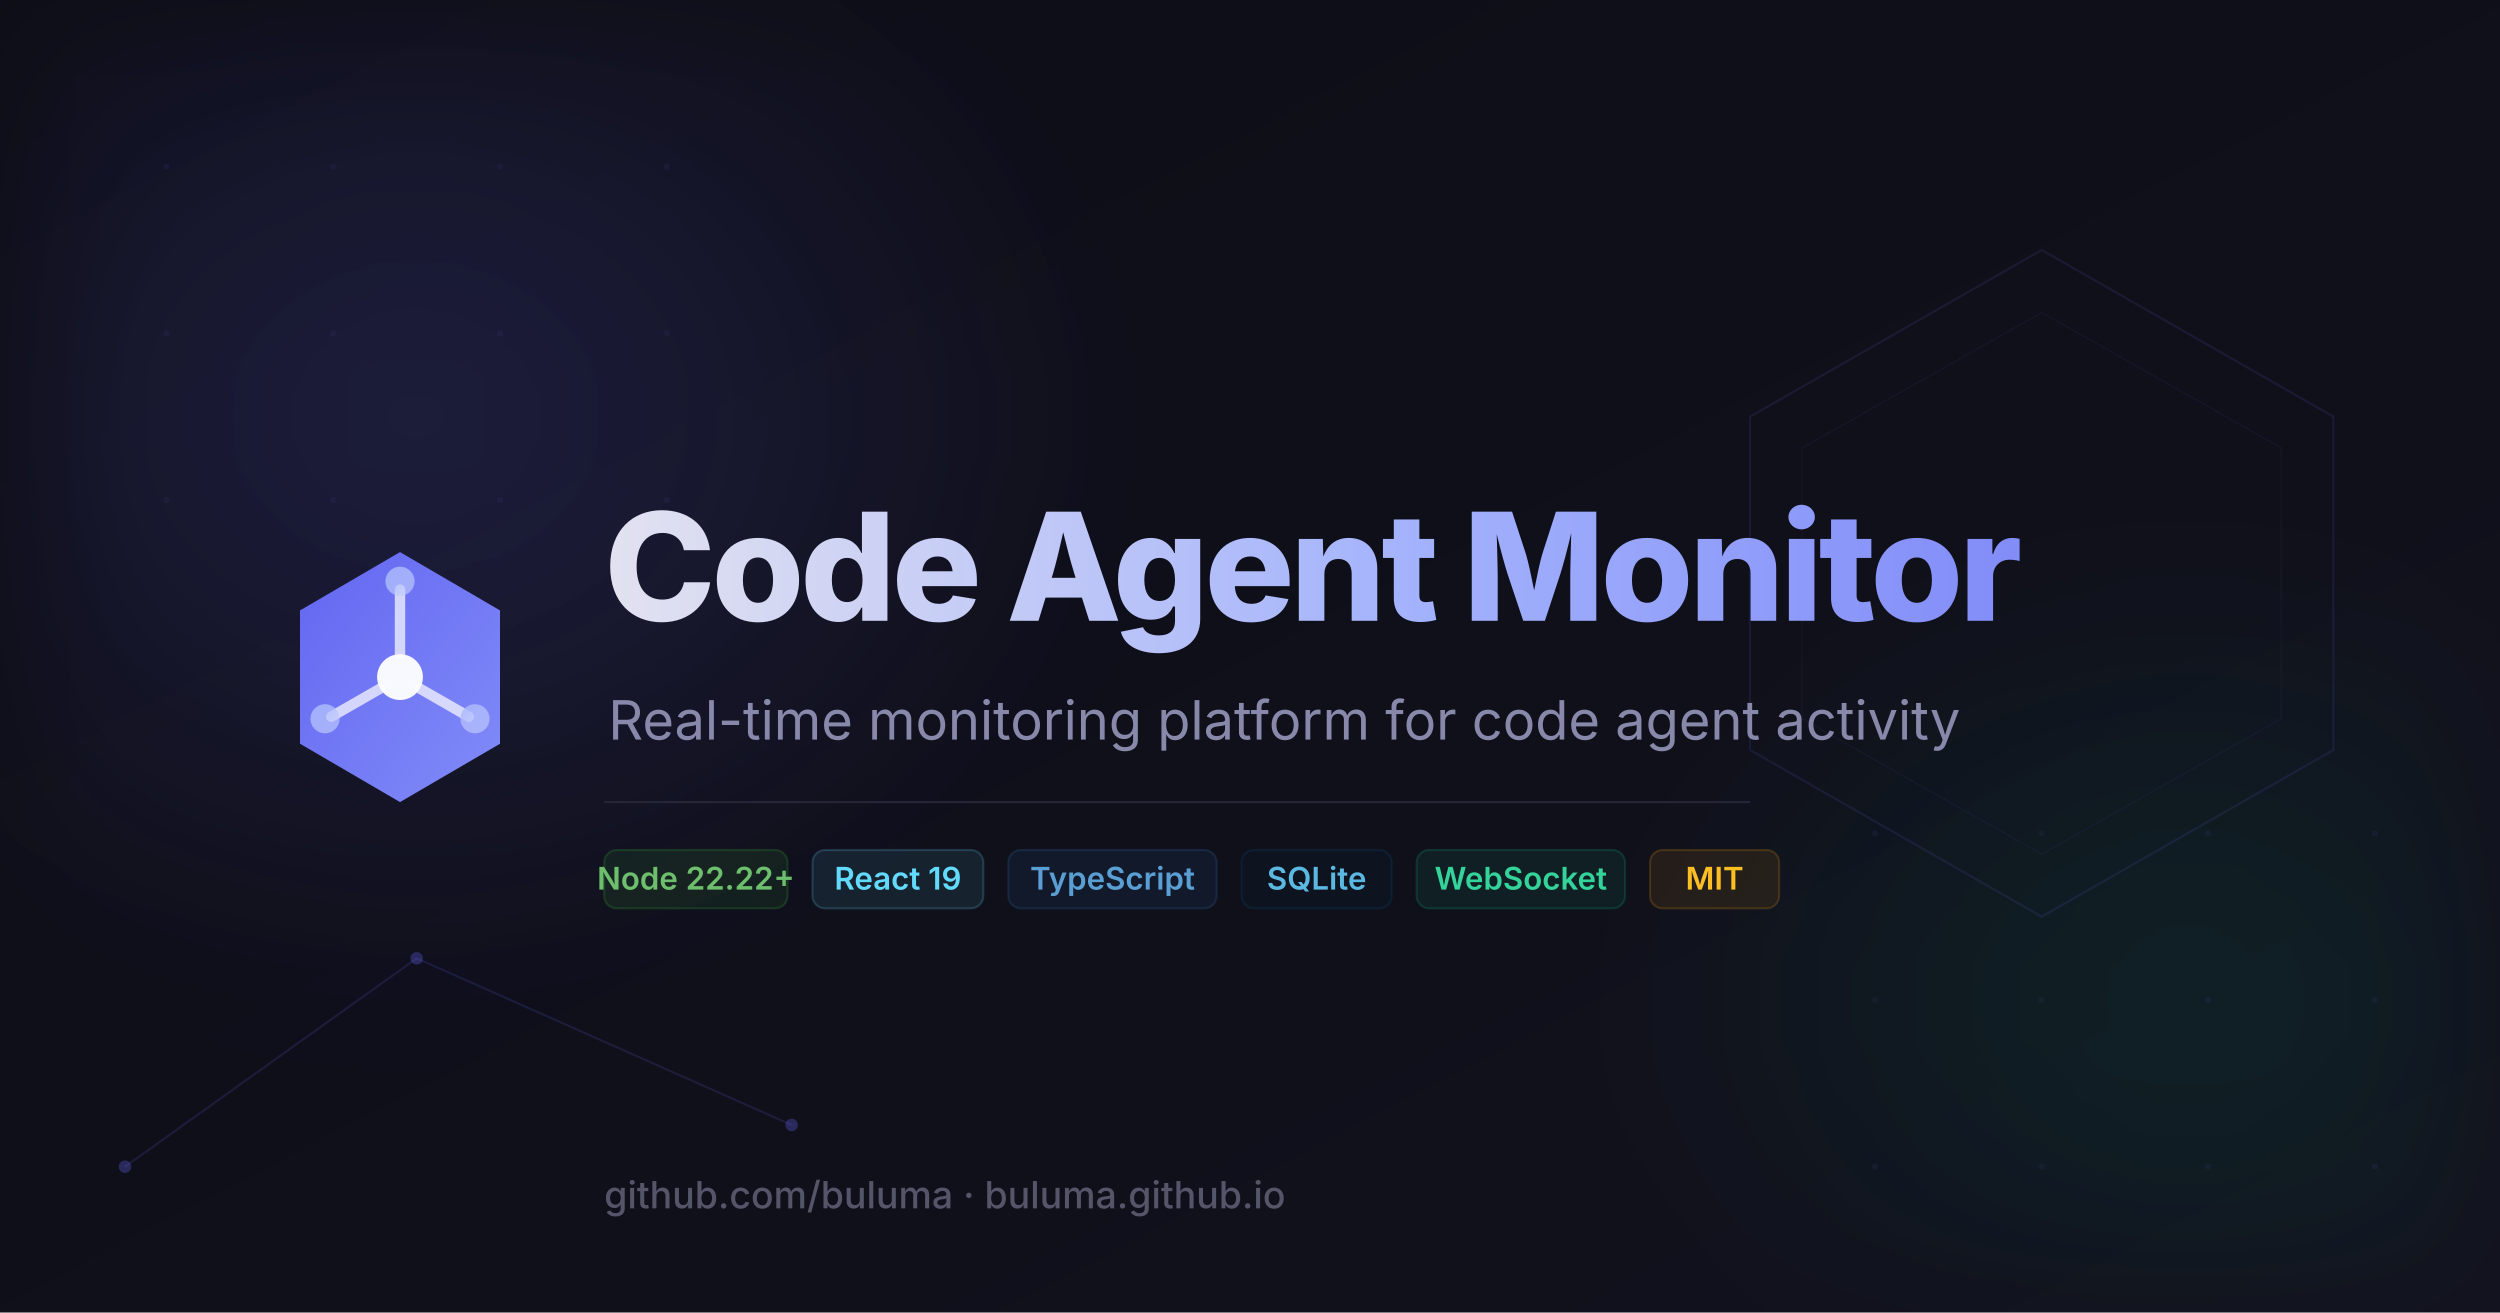
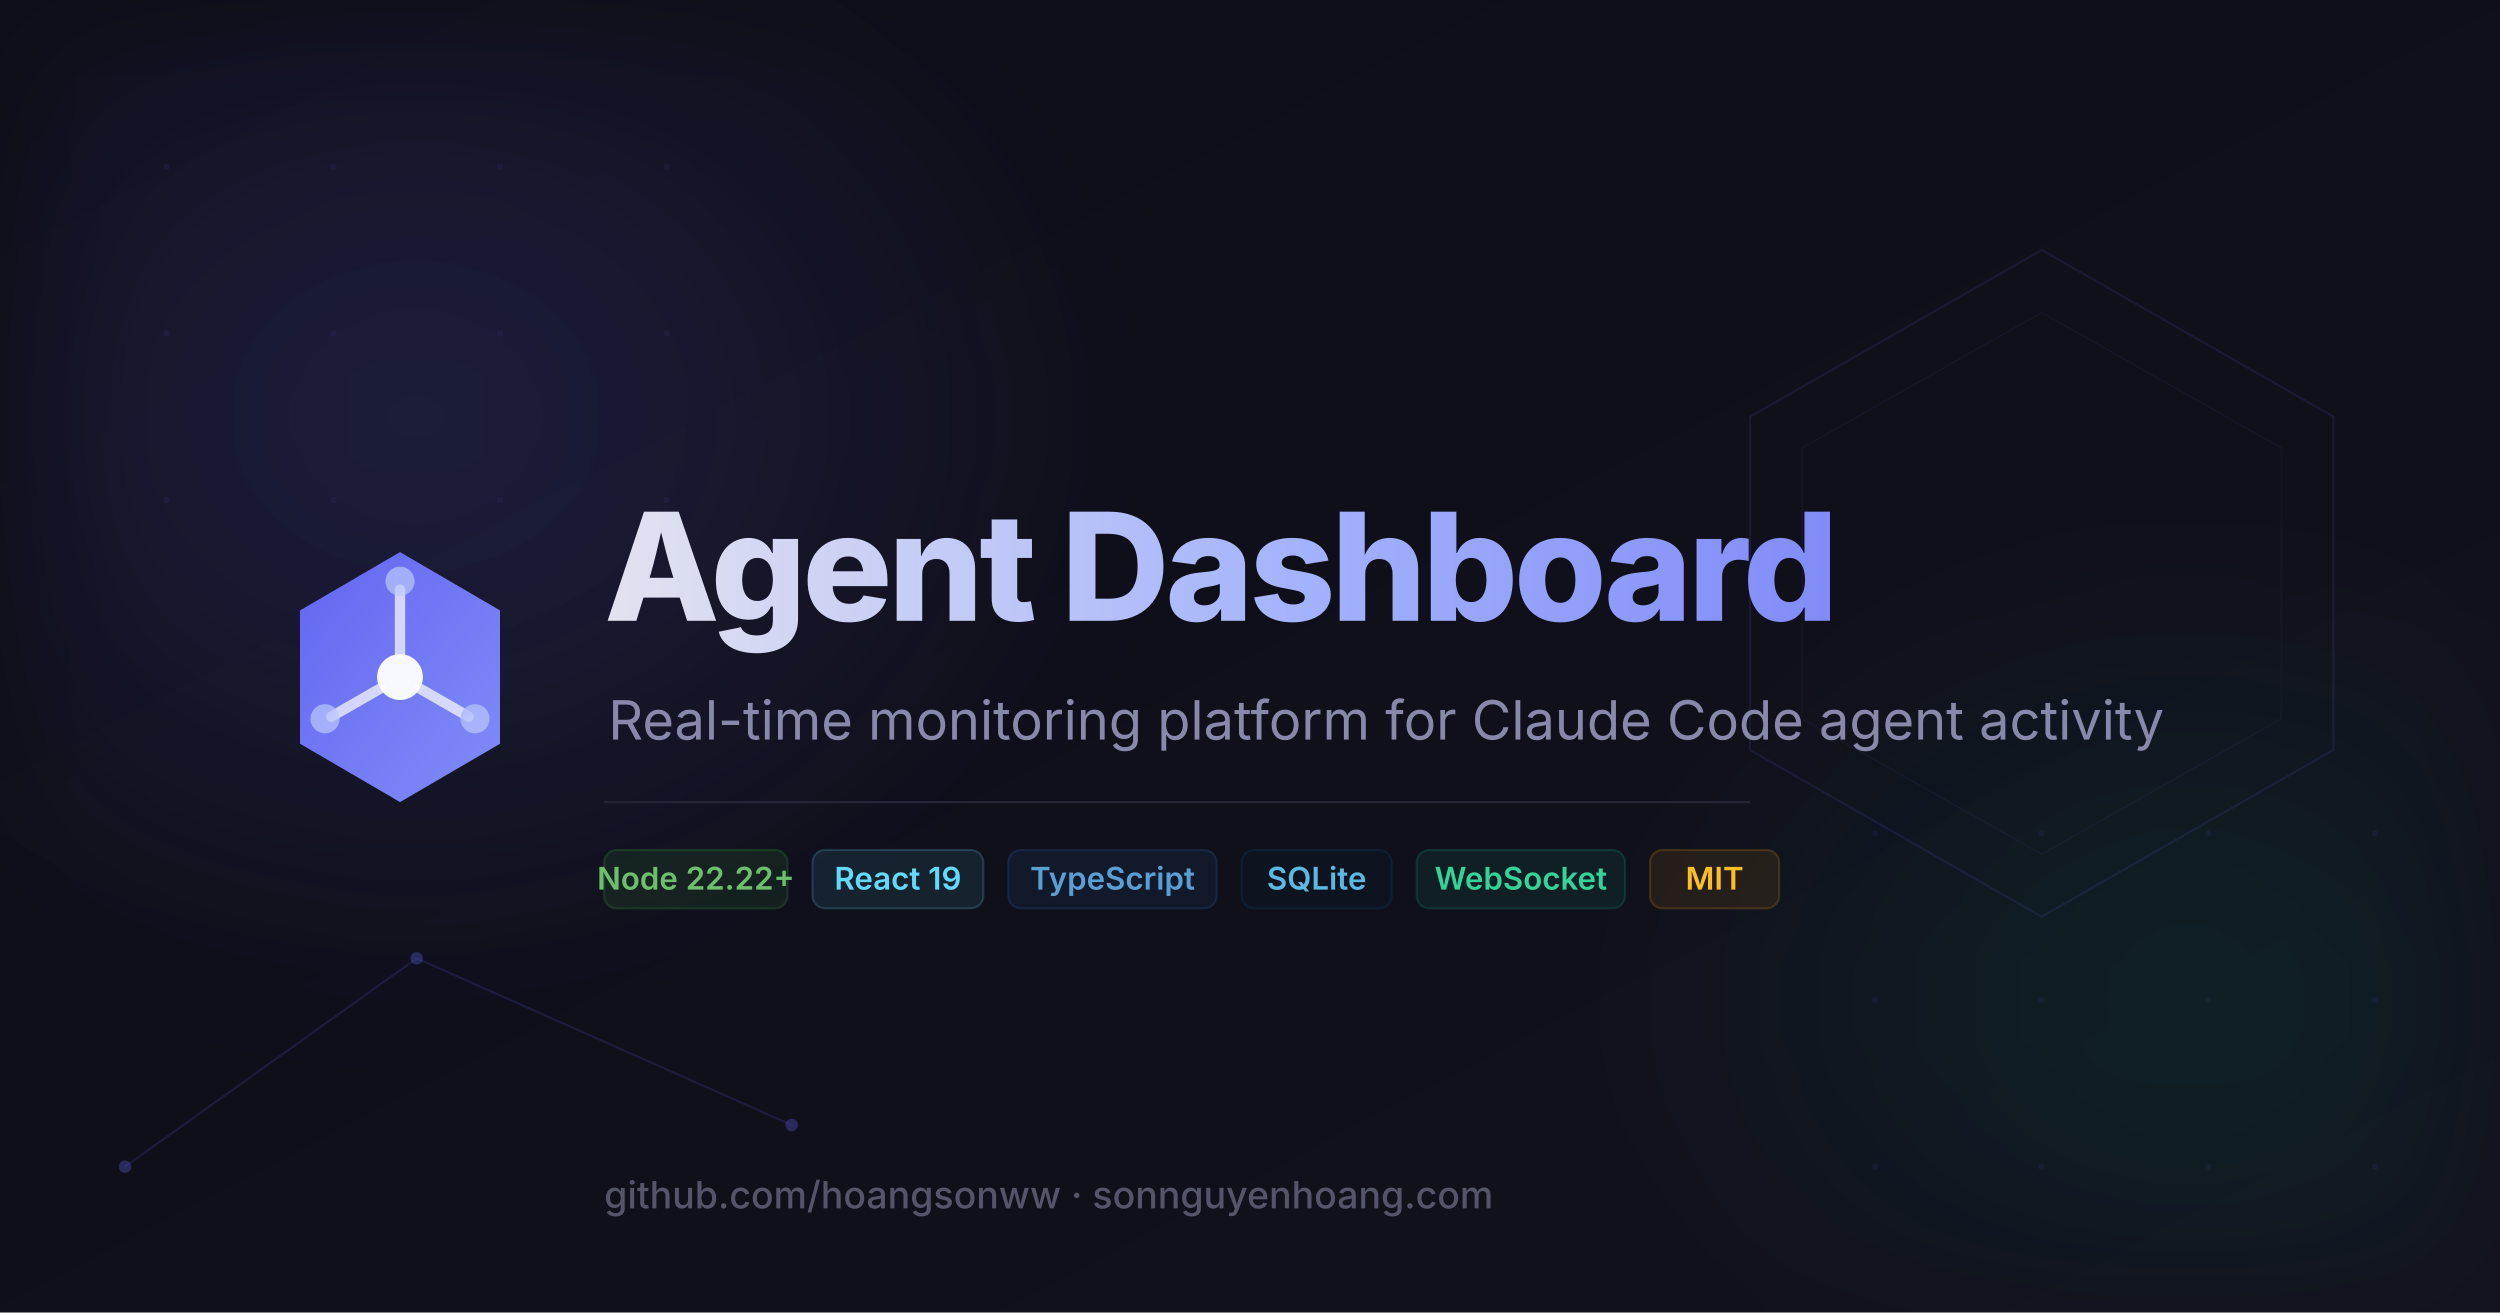
<svg xmlns="http://www.w3.org/2000/svg" viewBox="0 0 1200 630" width="1200" height="630">
  <defs>
    <linearGradient id="bgGrad" x1="0%" y1="0%" x2="100%" y2="100%">
      <stop offset="0%" stop-color="#0d0d16" />
      <stop offset="100%" stop-color="#12121e" />
    </linearGradient>
    <linearGradient id="hexGrad" x1="0%" y1="0%" x2="100%" y2="100%">
      <stop offset="0%" stop-color="#6366f1" />
      <stop offset="100%" stop-color="#818cf8" />
    </linearGradient>
    <linearGradient id="nodeGrad" x1="0%" y1="0%" x2="100%" y2="100%">
      <stop offset="0%" stop-color="#a5b4fc" stop-opacity="0.9" />
      <stop offset="100%" stop-color="#c7d2fe" stop-opacity="0.6" />
    </linearGradient>
    <linearGradient id="titleGrad" x1="0%" y1="0%" x2="100%" y2="0%">
      <stop offset="0%" stop-color="#e2e2f0" />
      <stop offset="55%" stop-color="#a5b4fc" />
      <stop offset="100%" stop-color="#818cf8" />
    </linearGradient>
    <radialGradient id="glow1" cx="50%" cy="50%" r="50%">
      <stop offset="0%" stop-color="#6366f1" stop-opacity="0.18" />
      <stop offset="100%" stop-color="#6366f1" stop-opacity="0" />
    </radialGradient>
    <radialGradient id="glow2" cx="50%" cy="50%" r="50%">
      <stop offset="0%" stop-color="#10b981" stop-opacity="0.10" />
      <stop offset="100%" stop-color="#10b981" stop-opacity="0" />
    </radialGradient>
    <filter id="blur1">
      <feGaussianBlur stdDeviation="40" />
    </filter>
  </defs>
  <rect width="1200" height="630" fill="url(#bgGrad)" />
  <ellipse cx="200" cy="200" rx="340" ry="280" fill="url(#glow1)" filter="url(#blur1)" />
  <ellipse cx="1050" cy="480" rx="280" ry="220" fill="url(#glow2)" filter="url(#blur1)" />
  <g opacity="0.07" fill="#6366f1">
    <circle cx="80" cy="80" r="1.5" />
    <circle cx="160" cy="80" r="1.5" />
    <circle cx="240" cy="80" r="1.5" />
    <circle cx="320" cy="80" r="1.5" />
    <circle cx="80" cy="160" r="1.5" />
    <circle cx="160" cy="160" r="1.5" />
    <circle cx="240" cy="160" r="1.5" />
    <circle cx="320" cy="160" r="1.5" />
    <circle cx="80" cy="240" r="1.5" />
    <circle cx="160" cy="240" r="1.5" />
    <circle cx="240" cy="240" r="1.5" />
    <circle cx="320" cy="240" r="1.5" />
    <circle cx="900" cy="400" r="1.5" />
    <circle cx="980" cy="400" r="1.5" />
    <circle cx="1060" cy="400" r="1.5" />
    <circle cx="1140" cy="400" r="1.5" />
    <circle cx="900" cy="480" r="1.5" />
    <circle cx="980" cy="480" r="1.5" />
    <circle cx="1060" cy="480" r="1.5" />
    <circle cx="1140" cy="480" r="1.5" />
    <circle cx="900" cy="560" r="1.5" />
    <circle cx="980" cy="560" r="1.5" />
    <circle cx="1060" cy="560" r="1.5" />
    <circle cx="1140" cy="560" r="1.5" />
  </g>
  <polygon points="980,120 1120,200 1120,360 980,440 840,360 840,200" fill="none" stroke="#6366f1" stroke-width="1" opacity="0.12" />
  <polygon points="980,150 1095,215 1095,345 980,410 865,345 865,215" fill="none" stroke="#6366f1" stroke-width="0.5" opacity="0.08" />
  <line x1="60" y1="560" x2="200" y2="460" stroke="#6366f1" stroke-width="1" opacity="0.15" />
  <line x1="200" y1="460" x2="380" y2="540" stroke="#6366f1" stroke-width="1" opacity="0.15" />
  <circle cx="60" cy="560" r="3" fill="#6366f1" opacity="0.3" />
  <circle cx="200" cy="460" r="3" fill="#6366f1" opacity="0.3" />
  <circle cx="380" cy="540" r="3" fill="#6366f1" opacity="0.3" />
  <g transform="translate(128, 265)">
    <polygon points="64,0 112,28 112,92 64,120 16,92 16,28" fill="url(#hexGrad)" />
    <circle cx="64" cy="60" r="11" fill="white" opacity="0.95" />
    <line x1="64" y1="49" x2="64" y2="18" stroke="white" stroke-width="5" stroke-linecap="round" opacity="0.7" />
    <line x1="73.5" y1="65.5" x2="97" y2="79" stroke="white" stroke-width="5" stroke-linecap="round" opacity="0.7" />
    <line x1="54.5" y1="65.5" x2="31" y2="79" stroke="white" stroke-width="5" stroke-linecap="round" opacity="0.7" />
    <circle cx="64" cy="14" r="7" fill="url(#nodeGrad)" />
    <circle cx="100" cy="80" r="7" fill="url(#nodeGrad)" />
    <circle cx="28" cy="80" r="7" fill="url(#nodeGrad)" />
  </g>
-   <text x="290" y="298" font-family="'Inter', 'Helvetica Neue', Arial, sans-serif" font-size="72" font-weight="800" letter-spacing="-2" fill="url(#titleGrad)">Code Agent Monitor</text>
-   <text x="292" y="355" font-family="'Inter', 'Helvetica Neue', Arial, sans-serif" font-size="26" font-weight="400" fill="#8888aa">Real-time monitoring platform for code agent activity</text>
+   <text x="290" y="298" font-family="'Inter', 'Helvetica Neue', Arial, sans-serif" font-size="72" font-weight="800" letter-spacing="-2" fill="url(#titleGrad)">Agent Dashboard</text>
+   <text x="292" y="355" font-family="'Inter', 'Helvetica Neue', Arial, sans-serif" font-size="26" font-weight="400" fill="#8888aa">Real-time monitoring platform for Claude Code agent activity</text>
  <line x1="290" y1="385" x2="840" y2="385" stroke="#252538" stroke-width="1" />
  <g transform="translate(290, 408)" font-family="'Inter', 'Helvetica Neue', Arial, sans-serif" font-size="15" font-weight="600">
    <rect x="0" y="0" width="88" height="28" rx="6" fill="#33993320" stroke="#33993340" />
    <text x="44" y="19" text-anchor="middle" fill="#6dbf6d">Node 22.22+</text>
    <rect x="100" y="0" width="82" height="28" rx="6" fill="#61dafb18" stroke="#61dafb30" />
    <text x="141" y="19" text-anchor="middle" fill="#61dafb">React 19</text>
    <rect x="194" y="0" width="100" height="28" rx="6" fill="#3178c618" stroke="#3178c630" />
    <text x="244" y="19" text-anchor="middle" fill="#5a9fd4">TypeScript</text>
    <rect x="306" y="0" width="72" height="28" rx="6" fill="#003b5718" stroke="#005f8a30" />
    <text x="342" y="19" text-anchor="middle" fill="#5bb8e0">SQLite</text>
    <rect x="390" y="0" width="100" height="28" rx="6" fill="#10b98118" stroke="#10b98130" />
    <text x="440" y="19" text-anchor="middle" fill="#34d399">WebSocket</text>
    <rect x="502" y="0" width="62" height="28" rx="6" fill="#f59e0b18" stroke="#f59e0b30" />
    <text x="533" y="19" text-anchor="middle" fill="#fbbf24">MIT</text>
  </g>
-   <text x="290" y="580" font-family="'Inter', 'Helvetica Neue', Arial, sans-serif" font-size="18" font-weight="500" fill="#55556a">github.com/buluma · buluma.github.io</text>
+   <text x="290" y="580" font-family="'Inter', 'Helvetica Neue', Arial, sans-serif" font-size="18" font-weight="500" fill="#55556a">github.com/hoangsonww · sonnguyenhoang.com</text>
</svg>
